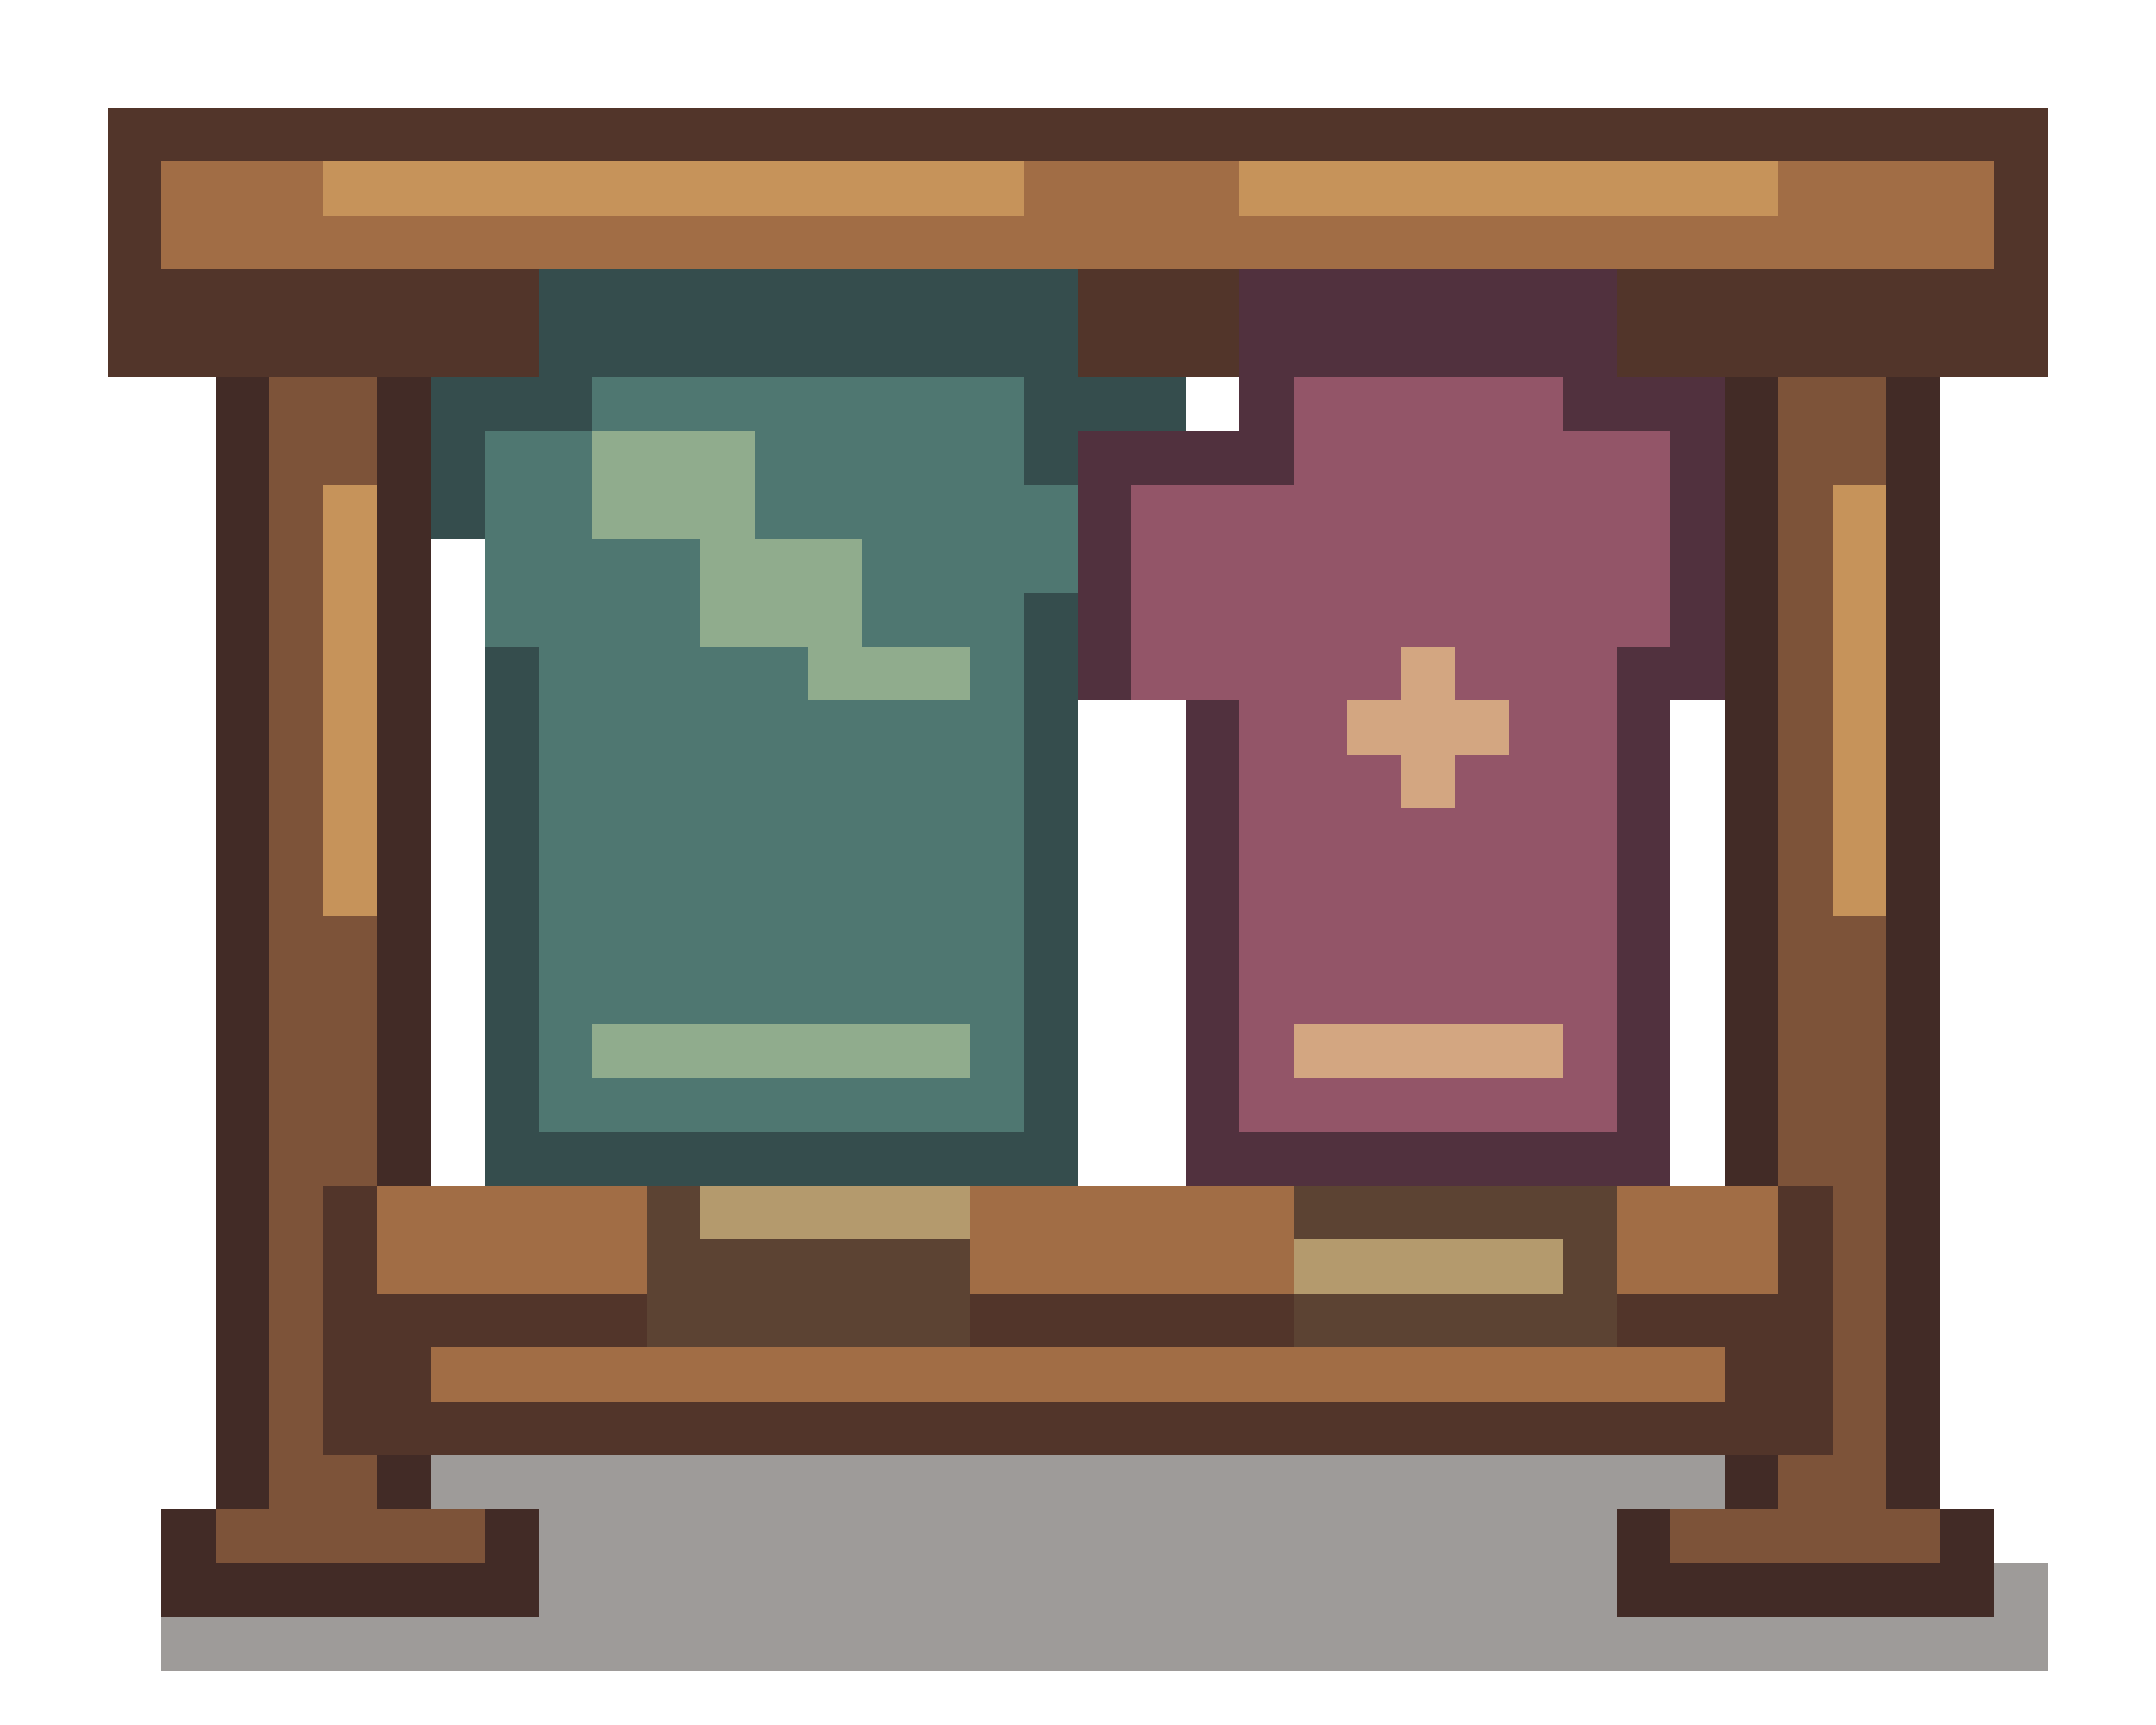
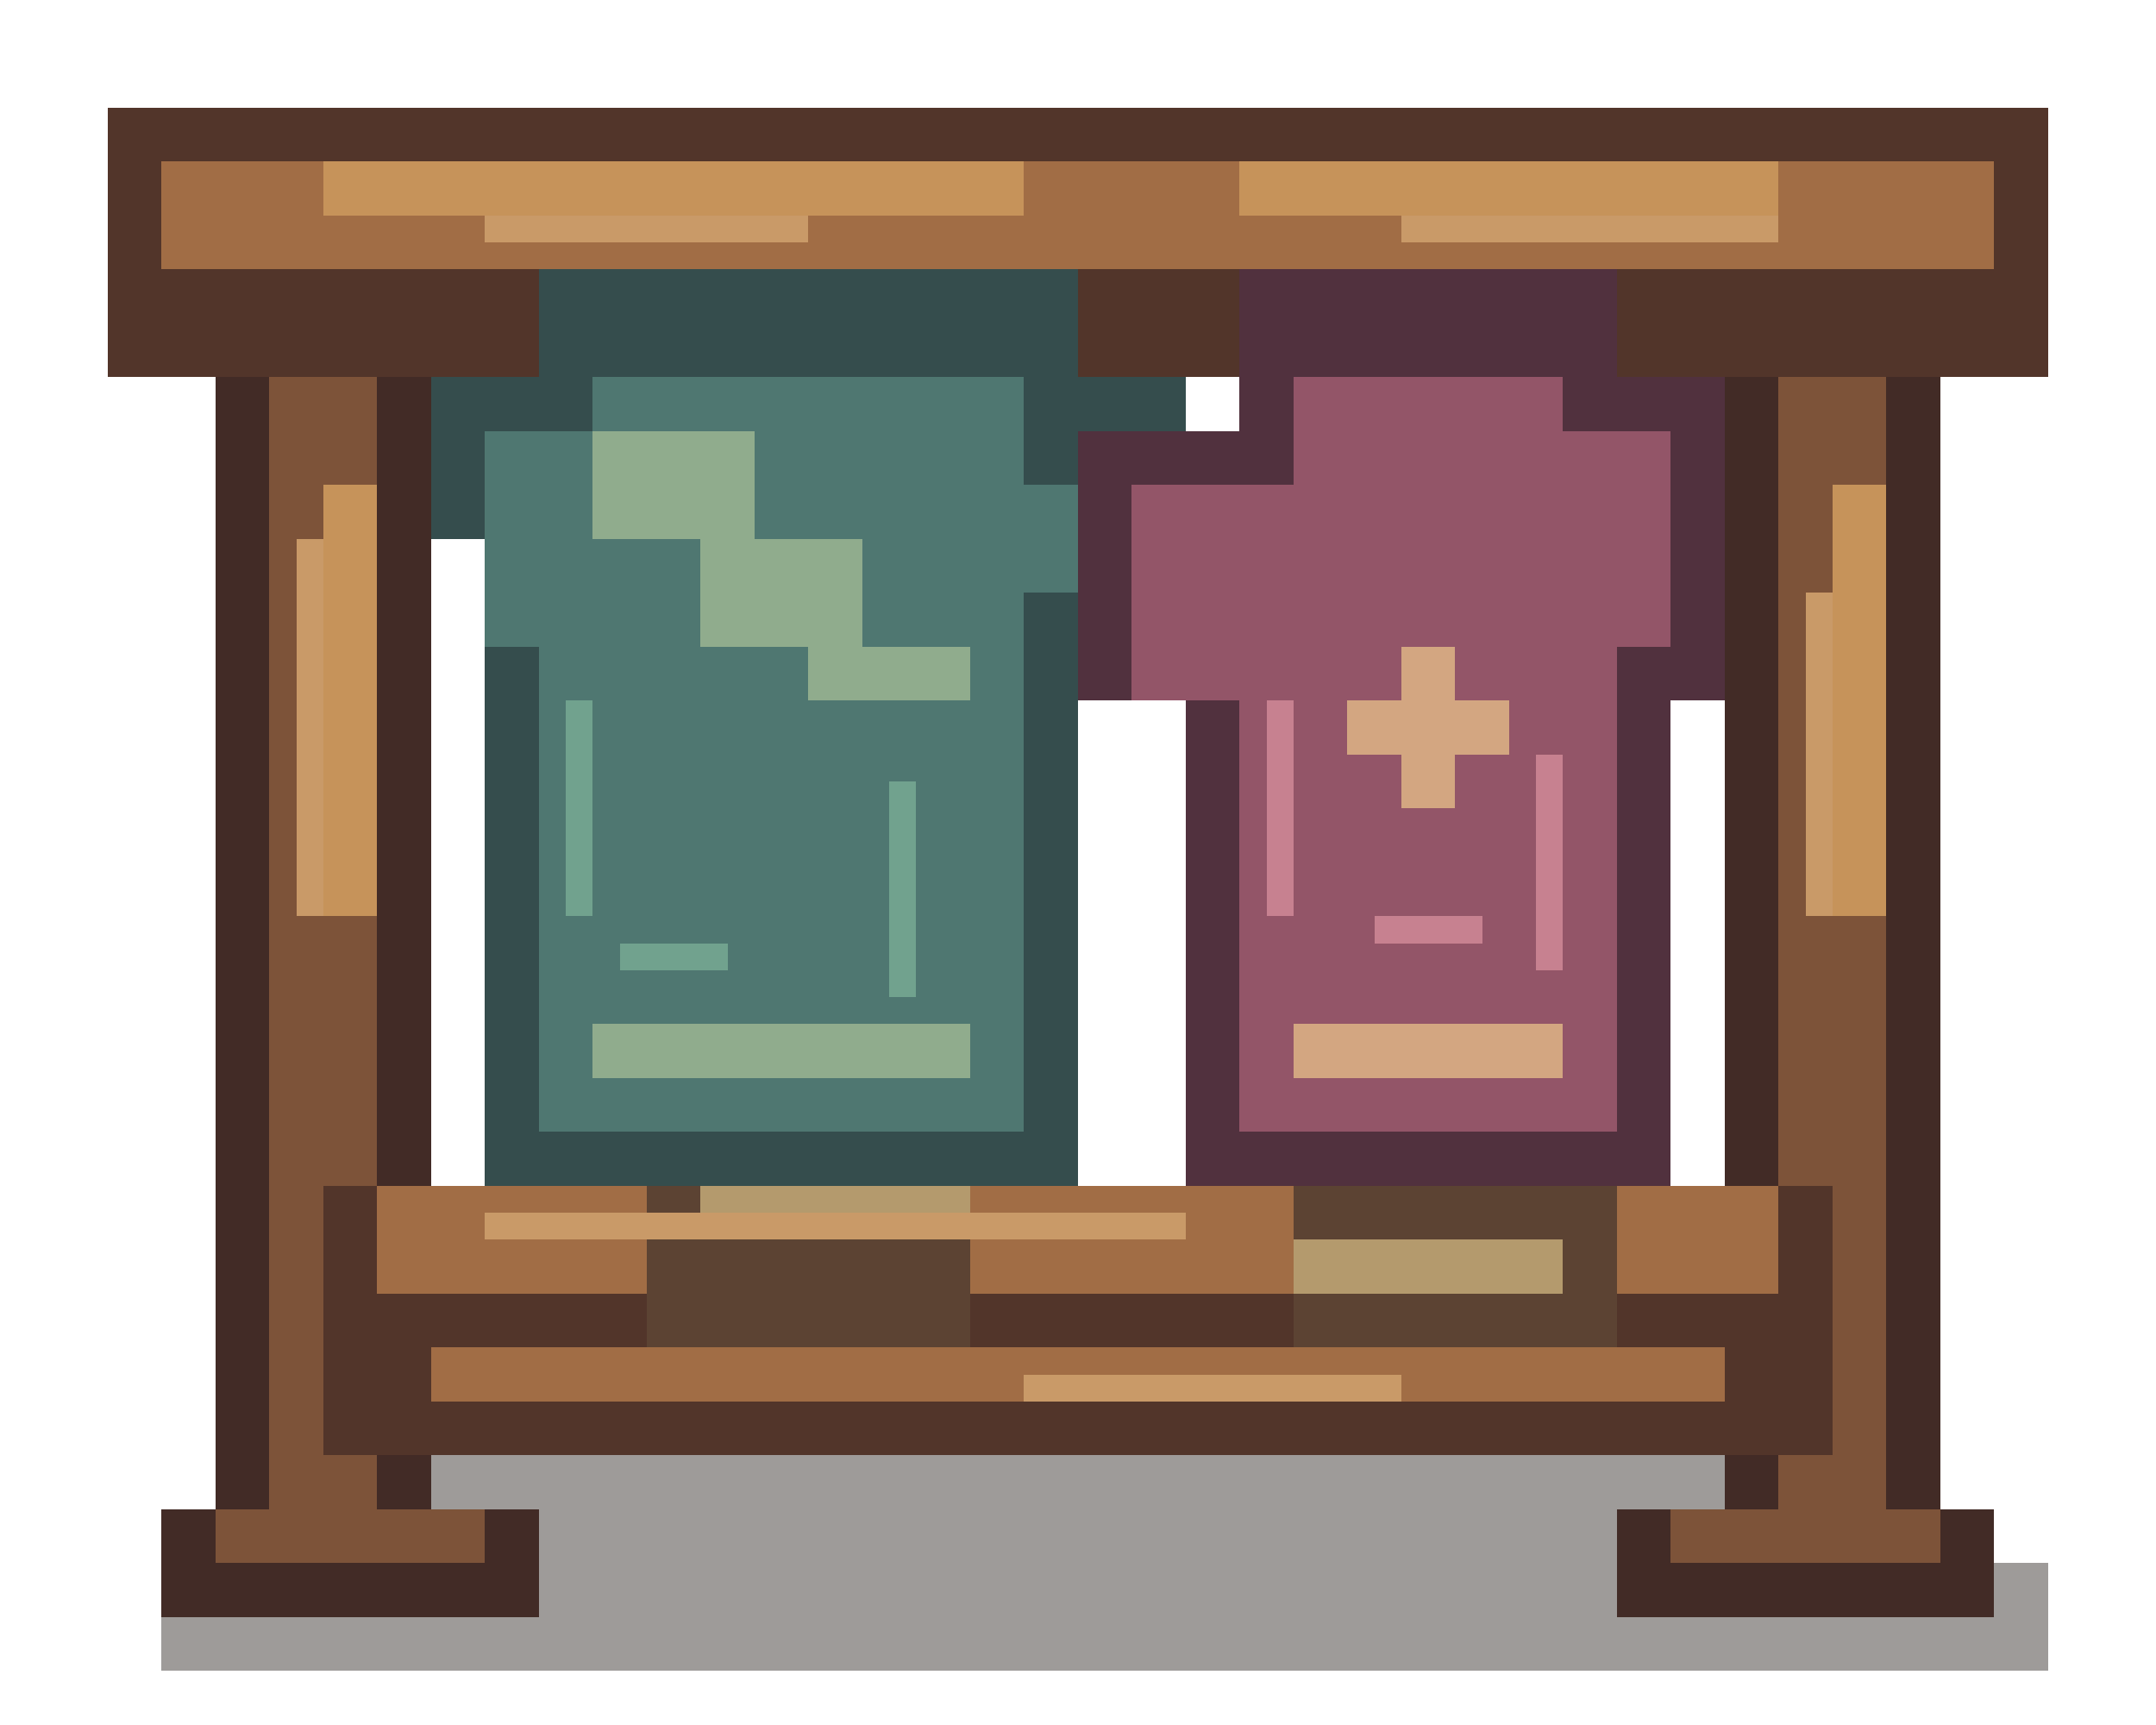
<svg xmlns="http://www.w3.org/2000/svg" width="40" height="32" viewBox="0 0 40 32" shape-rendering="crispEdges">
  <path fill="#2b2521" opacity=".46" d="M5 27h31v2h2v2H3v-2h2z" />
  <path fill="#422b26" d="M4 4h4v24h2v2H3v-2h1zM32 4h4v24h1v2h-7v-2h2z" />
  <path fill="#7d5339" d="M5 5h2v23H5zM33 5h2v23h-2zM4 28h5v1H4zM31 28h5v1h-5z" />
  <path fill="#52352a" d="M2 2h36v5H2zM6 22h28v5H6z" />
  <path fill="#a16d45" d="M3 3h34v2H3zM7 22h26v2H7zM8 25h24v1H8z" />
  <path fill="#c6935a" d="M6 3h13v1H6zM23 3h10v1H23zM6 9h1v8H6zM34 9h1v8h-1z" />
  <path fill="#354d4d" d="M10 5h10v2h2v4h-2v11H9V10H8V7h2z" />
  <path fill="#4f7771" d="M11 7h8v2h2v2h-2v10h-9v-9H9V8h2z" />
  <path fill="#90ac8d" d="M11 8h3v2h2v2h2v1h-3v-1h-2v-2h-2zM11 19h7v1h-7z" />
  <path fill="#51313e" d="M23 5h7v2h2v6h-1v9h-9v-9h-2V8h3z" />
  <path fill="#935568" d="M24 7h5v1h2v4h-1v9h-7v-8h-2V9h3z" />
  <path fill="#d3a681" d="M26 12h1v1h-1zm-1 1h3v1h-3zm1 1h1v1h-1zM24 19h5v1h-5z" />
  <path fill="#5c4333" d="M12 22h6v3h-6zM24 22h6v3h-6z" />
  <path fill="#b49a6d" d="M13 22h5v1h-5zM24 23h5v1h-5z" />
+   <path fill="#c99a68" d="M5.5 10h.5v7h-.5zm28 1h.5v6h-.5zM9 4h6v.5H9zm17 0h7v.5h-7zM9 22.5h13v.5H9zm10 3h7v.5h-7z" />
+   <path fill="#71a28e" d="M10.5 13h.5v4h-.5zm1 4.5h2v.5h-2zm5-3h.5v4h-.5z" />
+   <path fill="#c78190" d="M23.5 13h.5v4h-.5zm2 4h2v.5h-2zm3-3h.5v4h-.5z" />
</svg>
